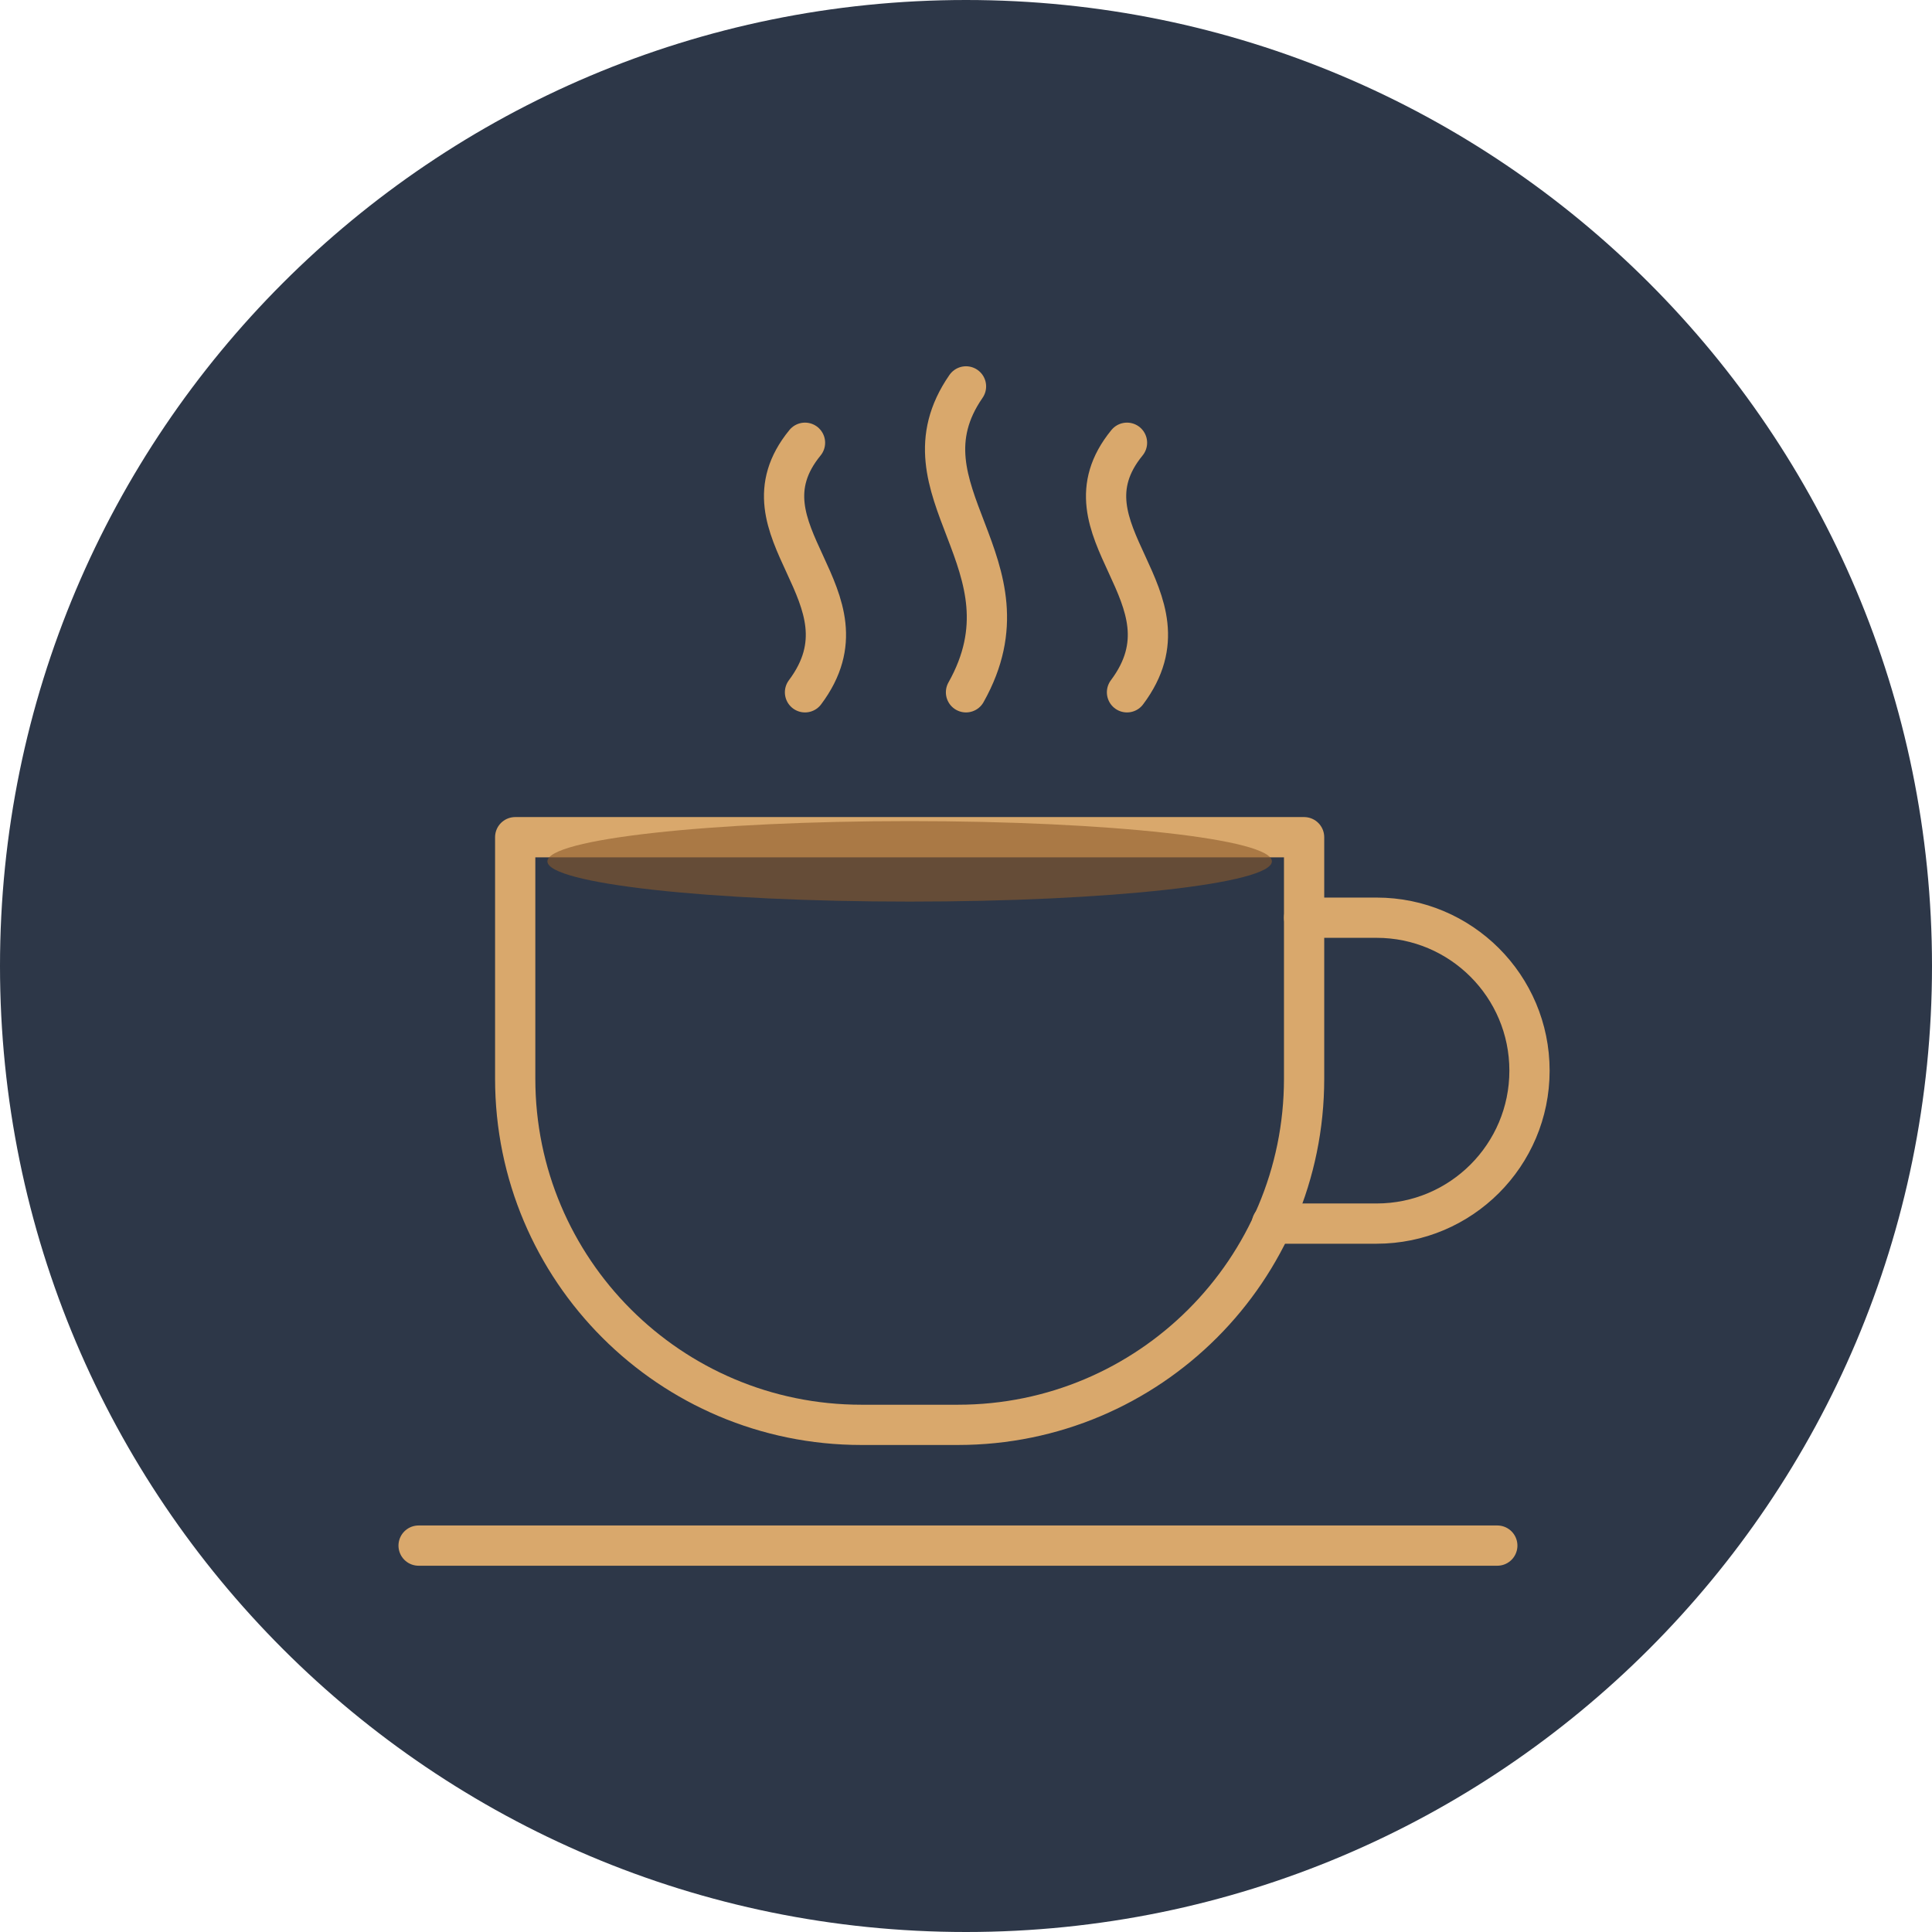
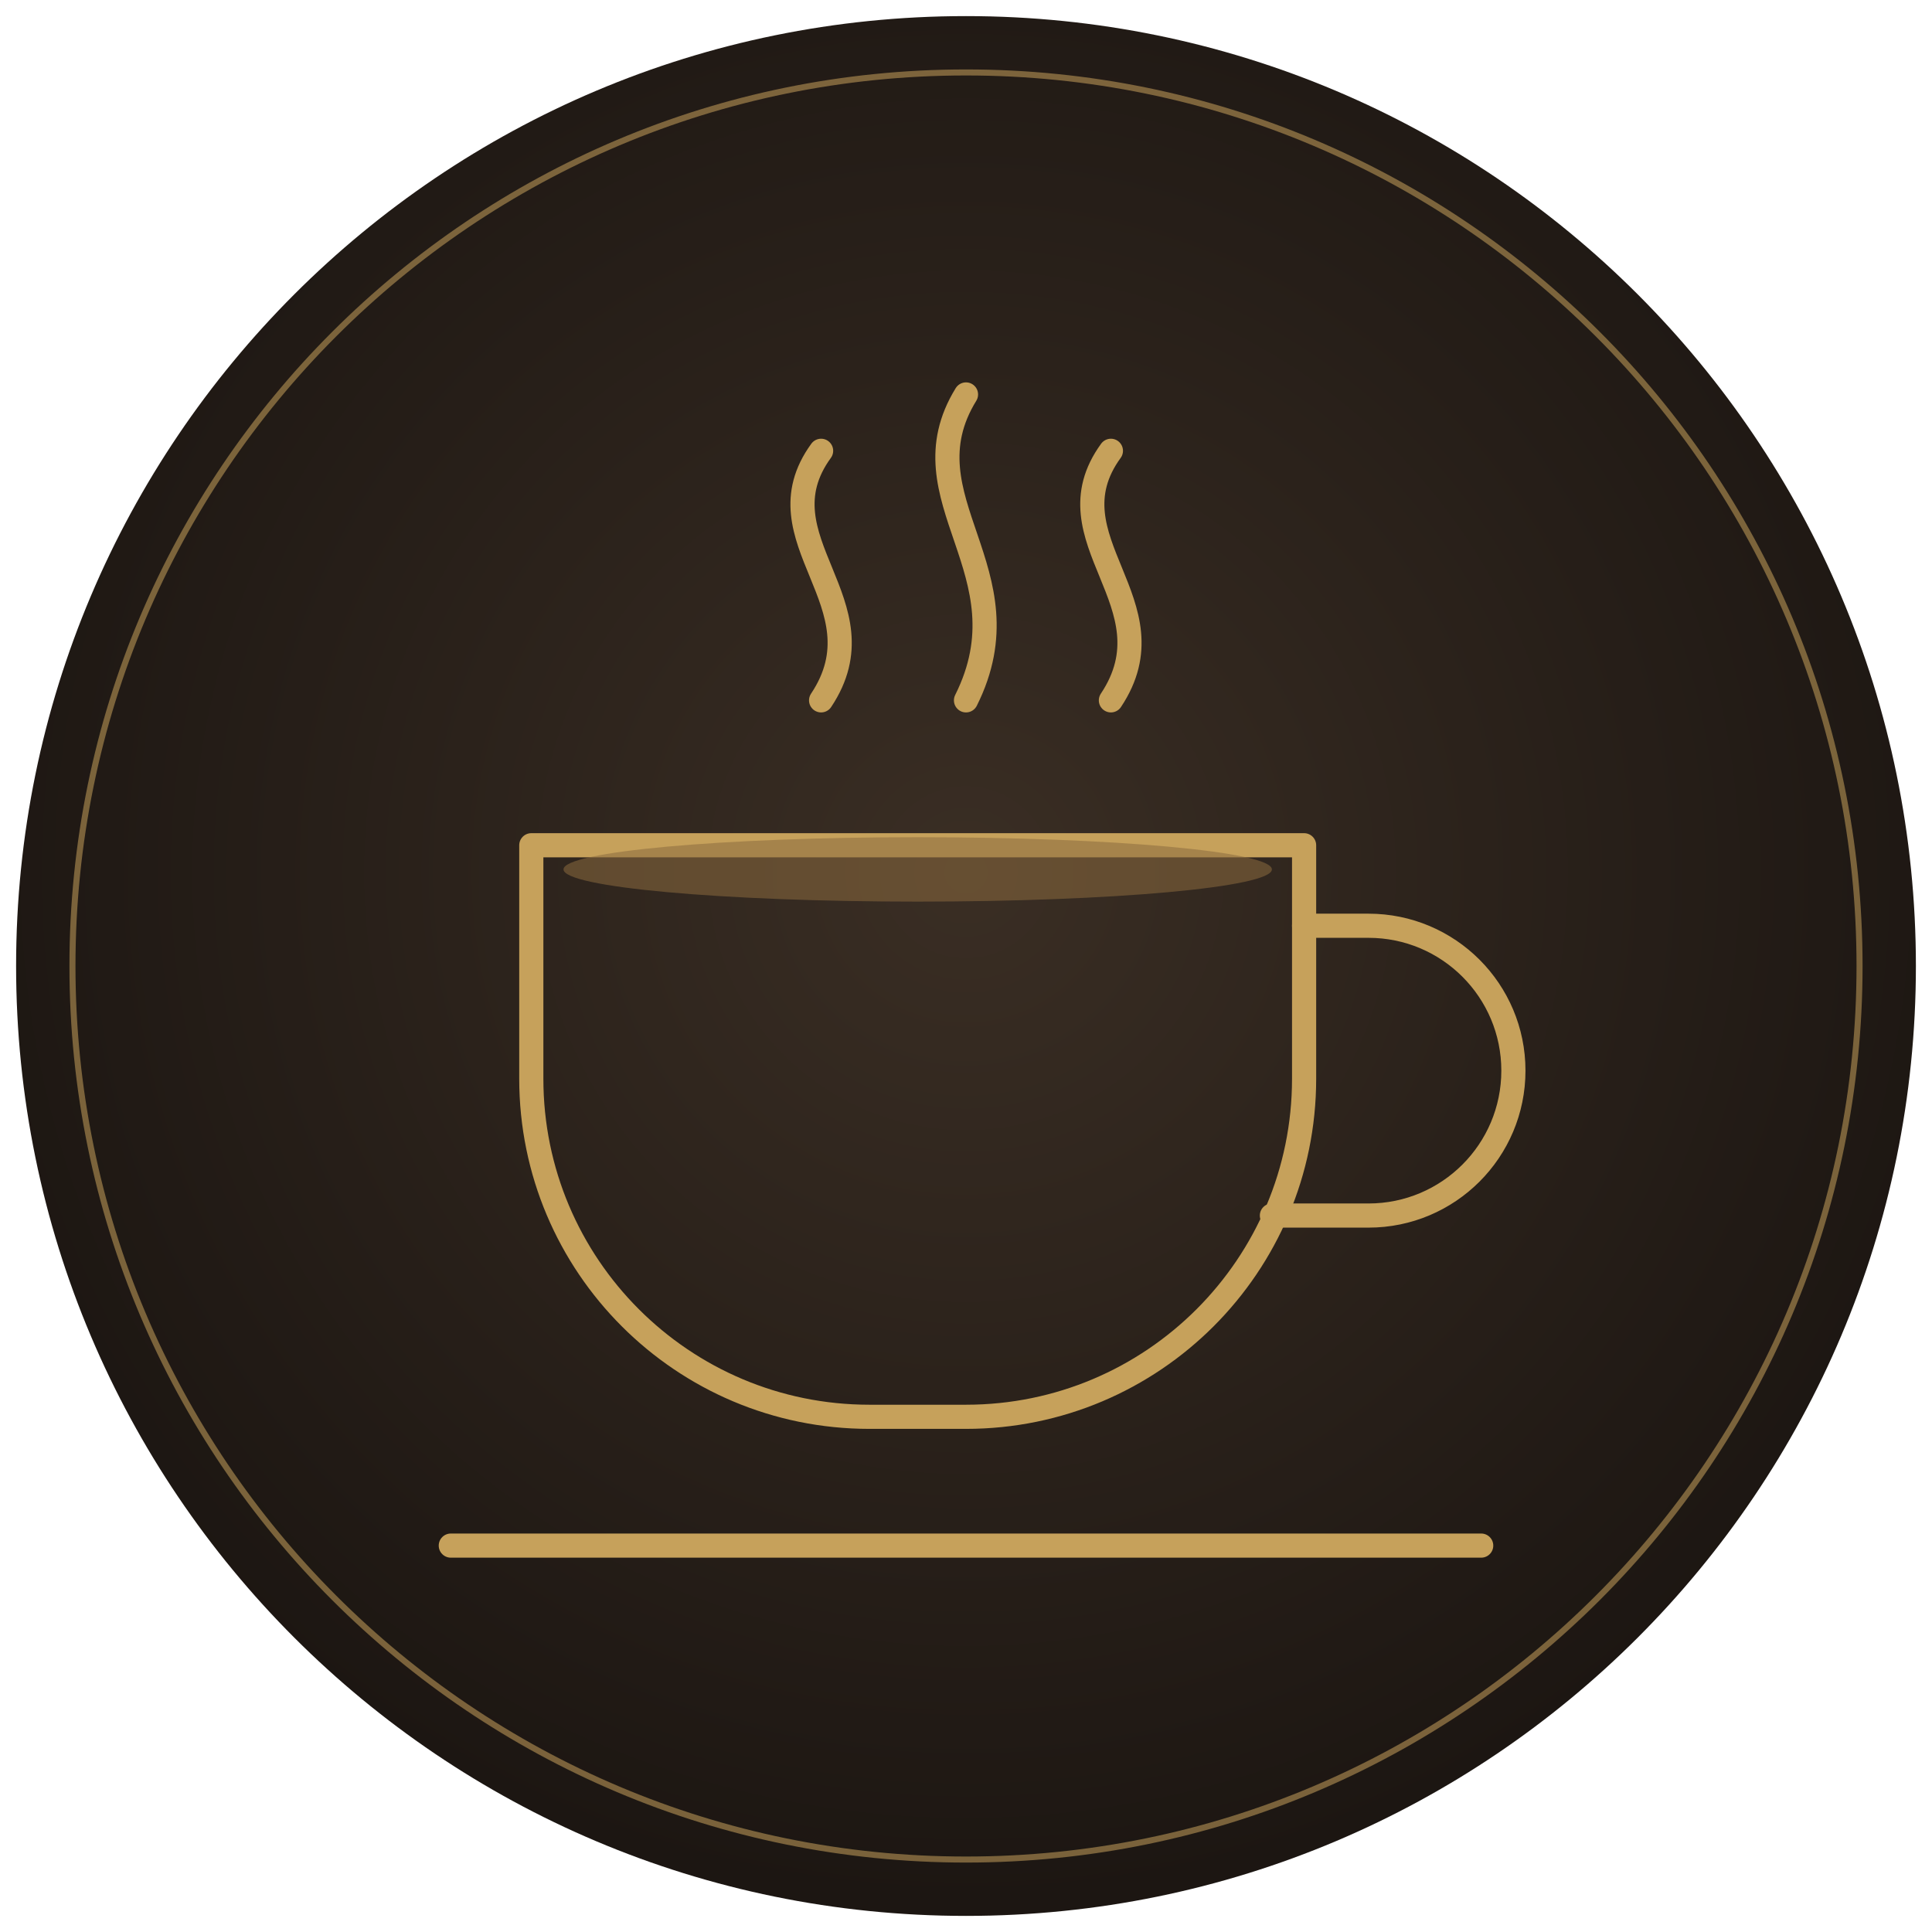
<svg xmlns="http://www.w3.org/2000/svg" viewBox="0 0 480 480" role="img" aria-label="Coffee cup">
-   <circle cx="240" cy="240" r="240" fill="#2D3748" />
-   <g fill="none" stroke="#D9A86C" stroke-width="10" stroke-linecap="round" stroke-linejoin="round">
-     <path d="M200 110c-18 22 18 38 0 62M240 96c-18 26 18 44 0 76M280 110c-18 22 18 38 0 62" />
-     <path d="M128 208h196v60a86 86 0 0 1-86 86h-24a86 86 0 0 1-86-86z" />
-     <path d="M324 228h18a38 38 0 0 1 0 76h-26" />
-     <path d="M104 384h268" />
+   <defs>
+     <radialGradient id="glow" cx="50%" cy="45%" r="55%">
+       <stop offset="0" stop-color="#3A2E24" />
+       <stop offset="1" stop-color="#1C1612" />
+     </radialGradient>
+   </defs>
+   <circle cx="240" cy="240" r="236" fill="url(#glow)" />
+   <circle cx="240" cy="240" r="222" fill="none" stroke="#C6A15B" stroke-width="1.5" opacity=".55" />
+   <g fill="none" stroke="#C6A15B" stroke-width="6" stroke-linecap="round" stroke-linejoin="round">
+     <path d="M204 112c-16 22 16 38 0 62M240 98c-16 26 16 44 0 76M276 112c-16 22 16 38 0 62" />
+     <path d="M132 210h192v58a84 84 0 0 1-84 84h-24a84 84 0 0 1-84-84z" />
+     <path d="M324 230h16a36 36 0 0 1 0 72h-24" />
+     <path d="M112 384h256" />
  </g>
-   <ellipse cx="226" cy="214" rx="90" ry="10" fill="#8A5A2B" opacity=".6" />
+   <ellipse cx="228" cy="216" rx="88" ry="8" fill="#8B6A3E" opacity=".55" />
</svg>
